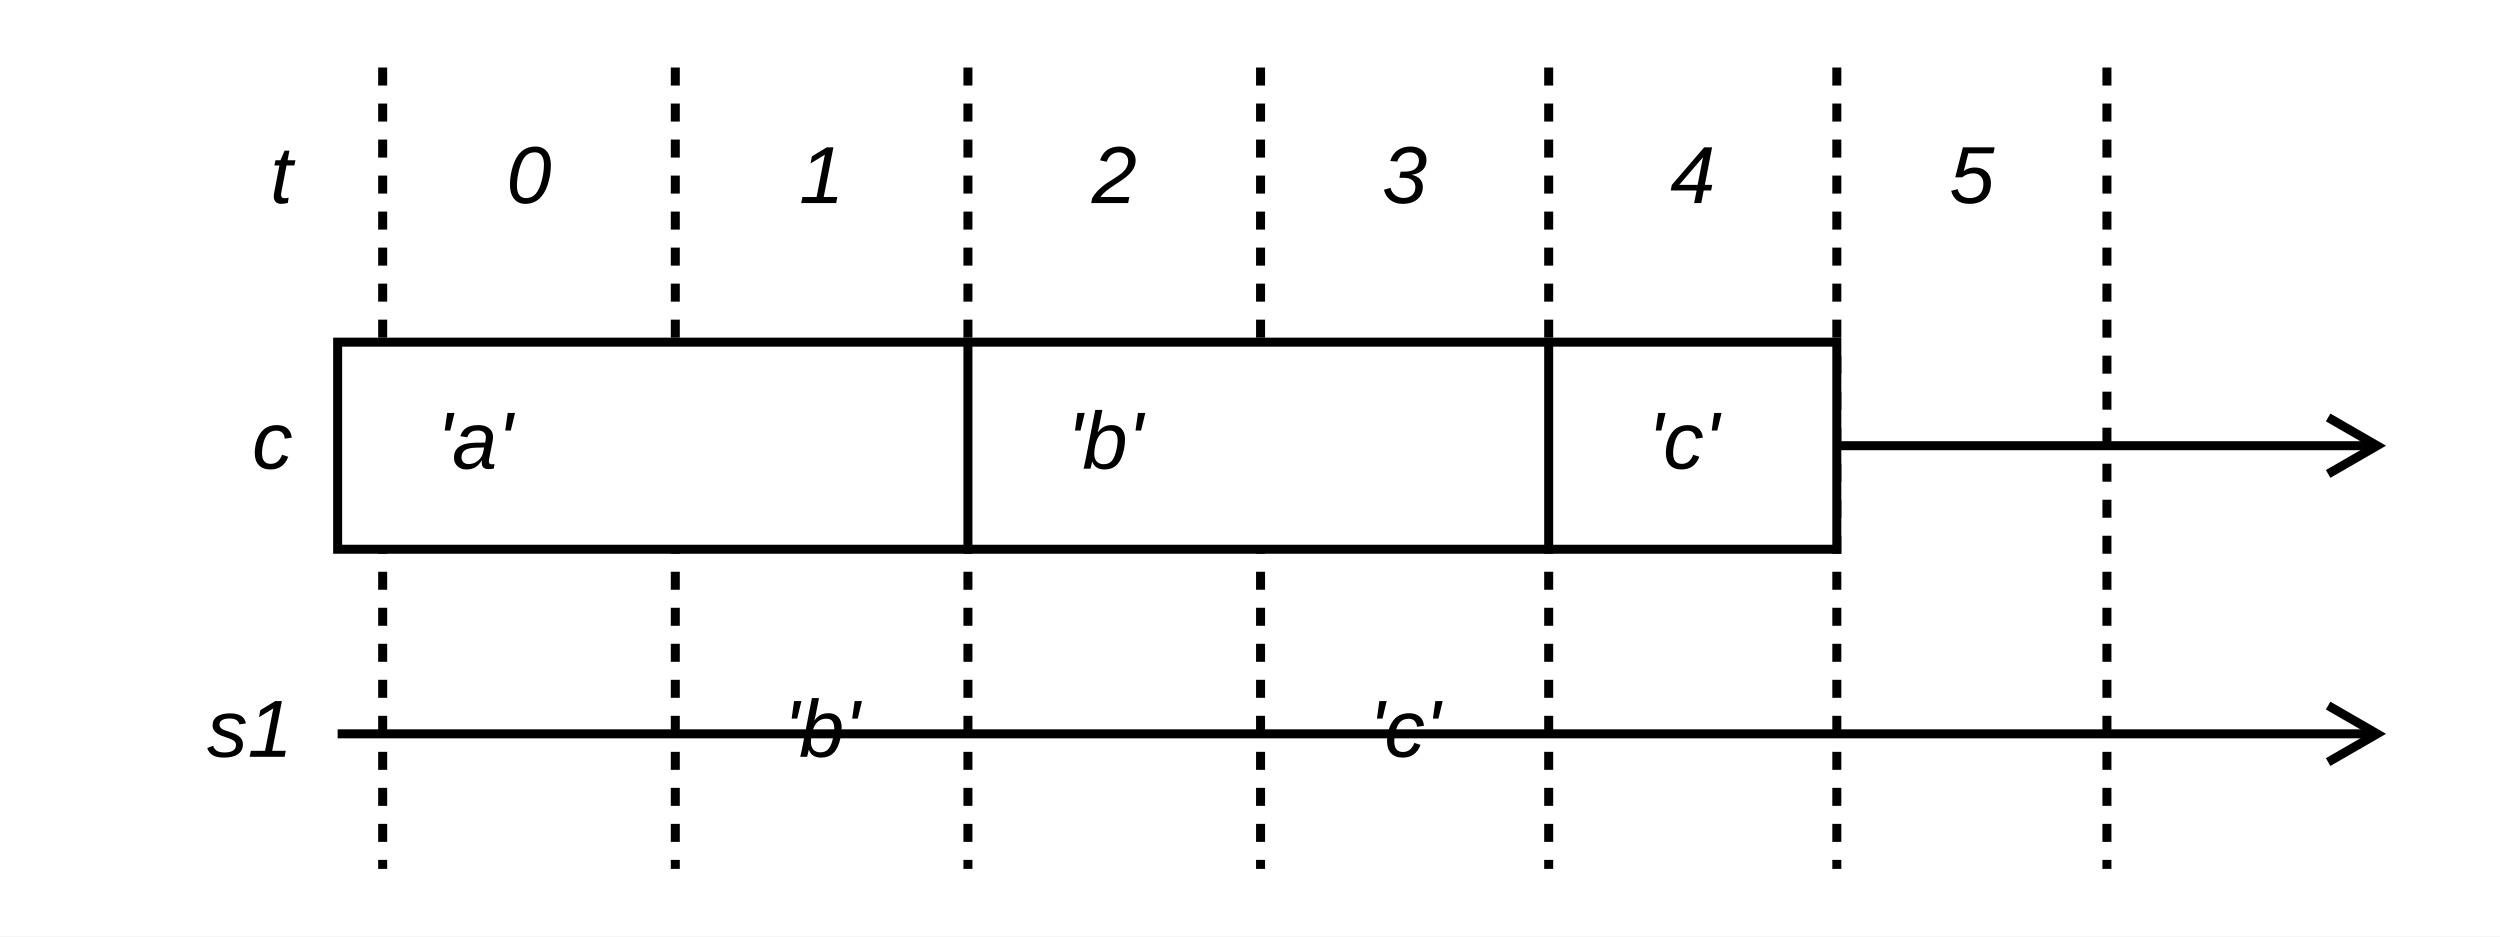
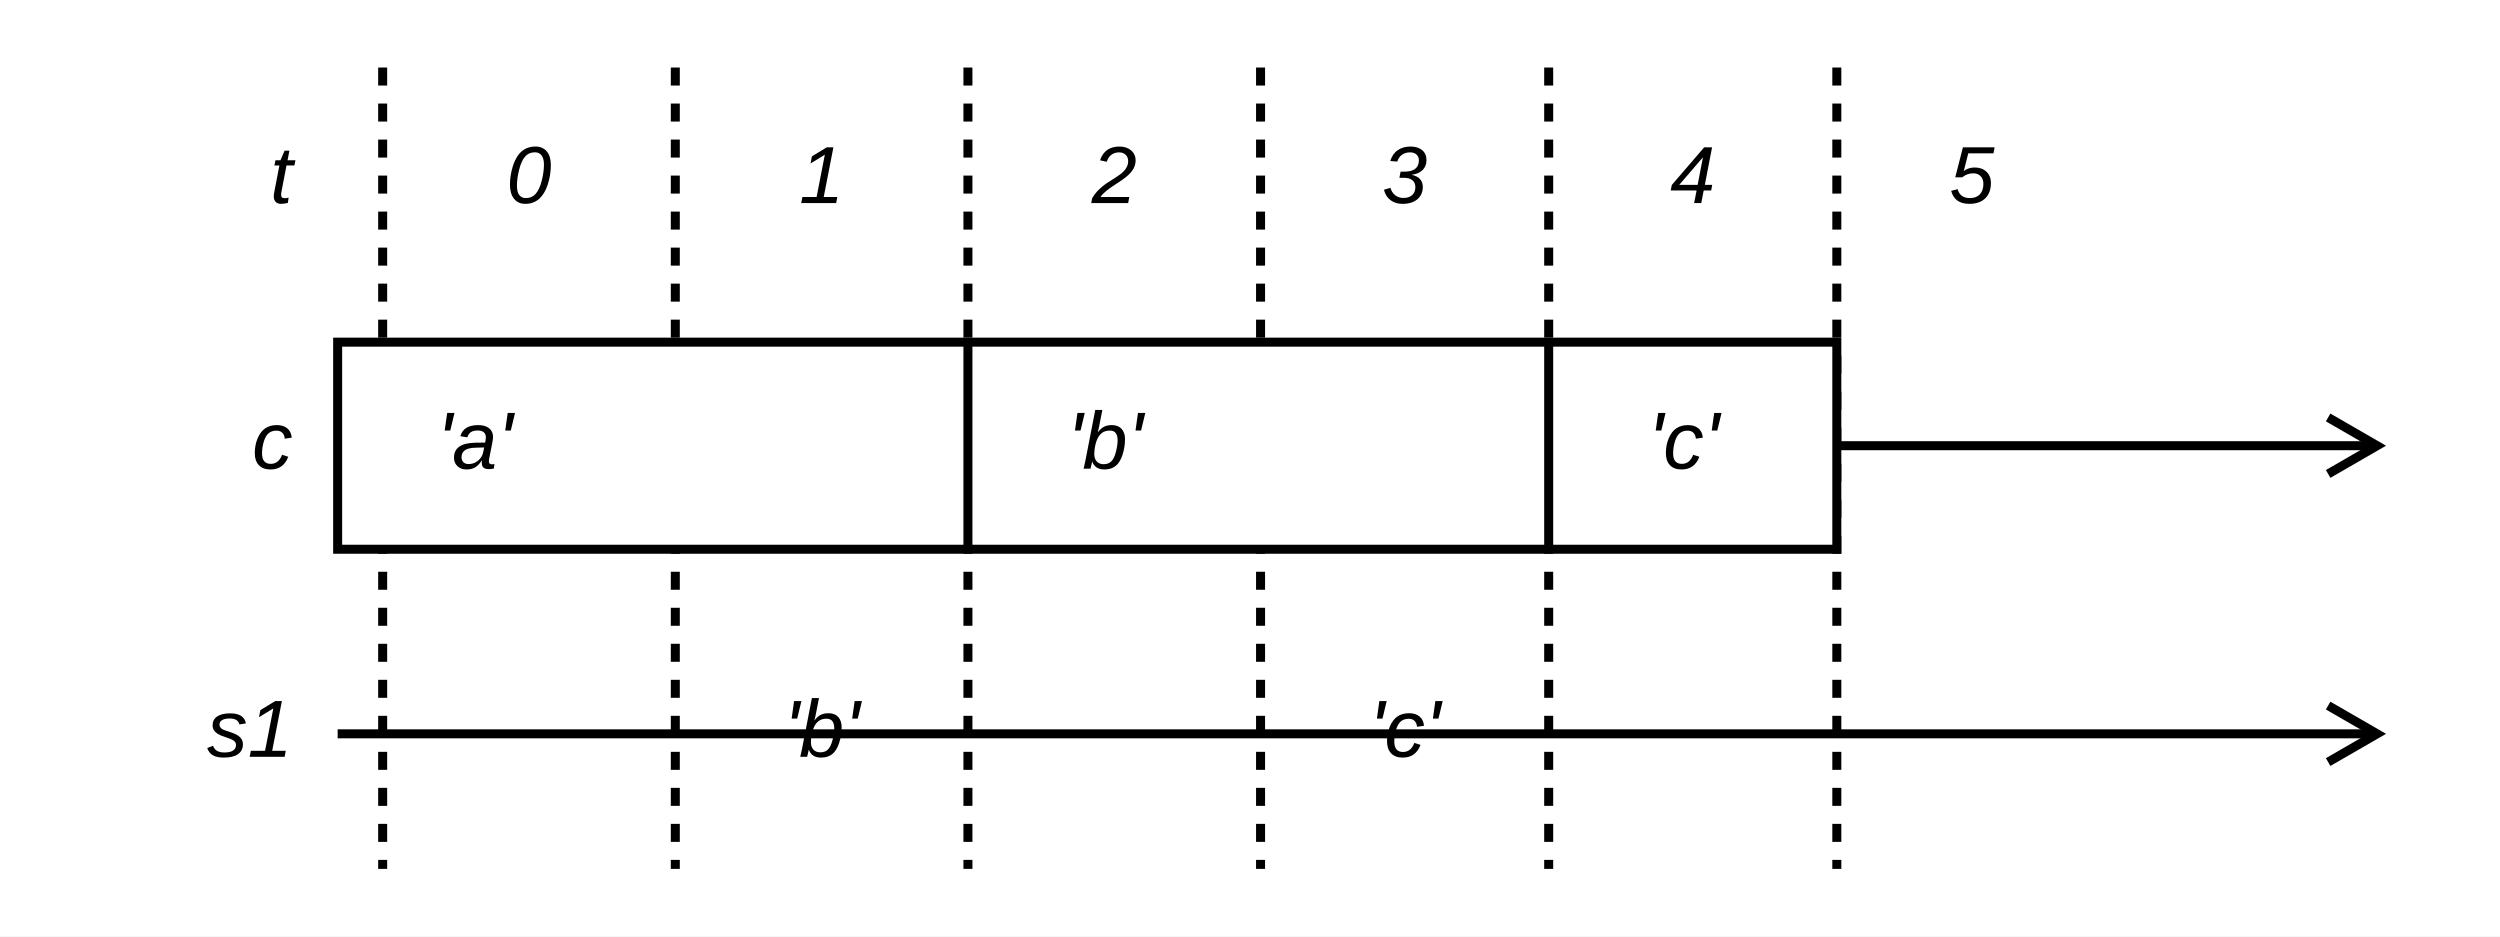
<svg xmlns="http://www.w3.org/2000/svg" viewBox="0 0 555.309 208" width="555.309" height="208">
  <rect x="0" y="0" width="555.309" height="208" fill="white" />
  <g transform="translate(25 25)">
    <g>
      <line x1="60" y1="-10" x2="60" y2="168" stroke="black" stroke-width="2" stroke-dasharray="4" />
      <line x1="125" y1="-10" x2="125" y2="168" stroke="black" stroke-width="2" stroke-dasharray="4" />
      <line x1="190" y1="-10" x2="190" y2="168" stroke="black" stroke-width="2" stroke-dasharray="4" />
      <line x1="255" y1="-10" x2="255" y2="168" stroke="black" stroke-width="2" stroke-dasharray="4" />
      <line x1="319" y1="-10" x2="319" y2="168" stroke="black" stroke-width="2" stroke-dasharray="4" />
      <line x1="383" y1="-10" x2="383" y2="168" stroke="black" stroke-width="2" stroke-dasharray="4" />
-       <line x1="443" y1="-10" x2="443" y2="168" stroke="black" stroke-width="2" stroke-dasharray="4" />
    </g>
    <g>
      <text x="40" y="15" fill="black" font-family="Arial, Helvetica, sans-serif" font-size="18px" font-weight="normal" font-style="italic" dominant-baseline="middle" text-anchor="end">t</text>
      <text x="92.5" y="15" fill="black" font-family="Arial, Helvetica, sans-serif" font-size="18px" font-weight="normal" font-style="italic" dominant-baseline="middle" text-anchor="middle">0</text>
      <text x="157.5" y="15" fill="black" font-family="Arial, Helvetica, sans-serif" font-size="18px" font-weight="normal" font-style="italic" dominant-baseline="middle" text-anchor="middle">1</text>
      <text x="222.5" y="15" fill="black" font-family="Arial, Helvetica, sans-serif" font-size="18px" font-weight="normal" font-style="italic" dominant-baseline="middle" text-anchor="middle">2</text>
      <text x="287" y="15" fill="black" font-family="Arial, Helvetica, sans-serif" font-size="18px" font-weight="normal" font-style="italic" dominant-baseline="middle" text-anchor="middle">3</text>
      <text x="351" y="15" fill="black" font-family="Arial, Helvetica, sans-serif" font-size="18px" font-weight="normal" font-style="italic" dominant-baseline="middle" text-anchor="middle">4</text>
      <text x="413" y="15" fill="black" font-family="Arial, Helvetica, sans-serif" font-size="18px" font-weight="normal" font-style="italic" dominant-baseline="middle" text-anchor="middle">5</text>
    </g>
    <g transform="translate(0 50)">
      <rect x="50" y="1" width="333" height="46" fill="white" stroke="black" stroke-width="2" />
      <line x1="190" y1="1" x2="190" y2="47" stroke="black" stroke-width="2" />
      <line x1="319" y1="1" x2="319" y2="47" stroke="black" stroke-width="2" />
      <text x="72" y="24" fill="black" font-family="Arial, Helvetica, sans-serif" font-size="18px" font-weight="normal" font-style="italic" dominant-baseline="middle">'a'</text>
      <text x="212" y="24" fill="black" font-family="Arial, Helvetica, sans-serif" font-size="18px" font-weight="normal" font-style="italic" dominant-baseline="middle">'b'</text>
      <text x="341" y="24" fill="black" font-family="Arial, Helvetica, sans-serif" font-size="18px" font-weight="normal" font-style="italic" dominant-baseline="middle">'c'</text>
      <line x1="383" y1="24" x2="503" y2="24" stroke="black" stroke-width="2" />
      <polyline points="493,18.226 503,24 493,29.774" fill="none" stroke="black" stroke-width="2" stroke-linecap="square" />
      <text x="40" y="24" fill="black" font-family="Arial, Helvetica, sans-serif" font-size="18px" font-weight="normal" font-style="italic" dominant-baseline="middle" text-anchor="end">c</text>
    </g>
    <g transform="translate(0 118)">
      <text x="157.5" y="20" fill="black" font-family="Arial, Helvetica, sans-serif" font-size="18px" font-weight="normal" font-style="italic" dominant-baseline="middle" text-anchor="middle">'b'</text>
      <text x="287" y="20" fill="black" font-family="Arial, Helvetica, sans-serif" font-size="18px" font-weight="normal" font-style="italic" dominant-baseline="middle" text-anchor="middle">'c'</text>
      <line x1="50" y1="20" x2="503" y2="20" stroke="black" stroke-width="2" />
      <polyline points="493,14.226 503,20 493,25.774" fill="none" stroke="black" stroke-width="2" stroke-linecap="square" />
      <text x="40" y="20" fill="black" font-family="Arial, Helvetica, sans-serif" font-size="18px" font-weight="normal" font-style="italic" dominant-baseline="middle" text-anchor="end">s1</text>
    </g>
  </g>
</svg>
